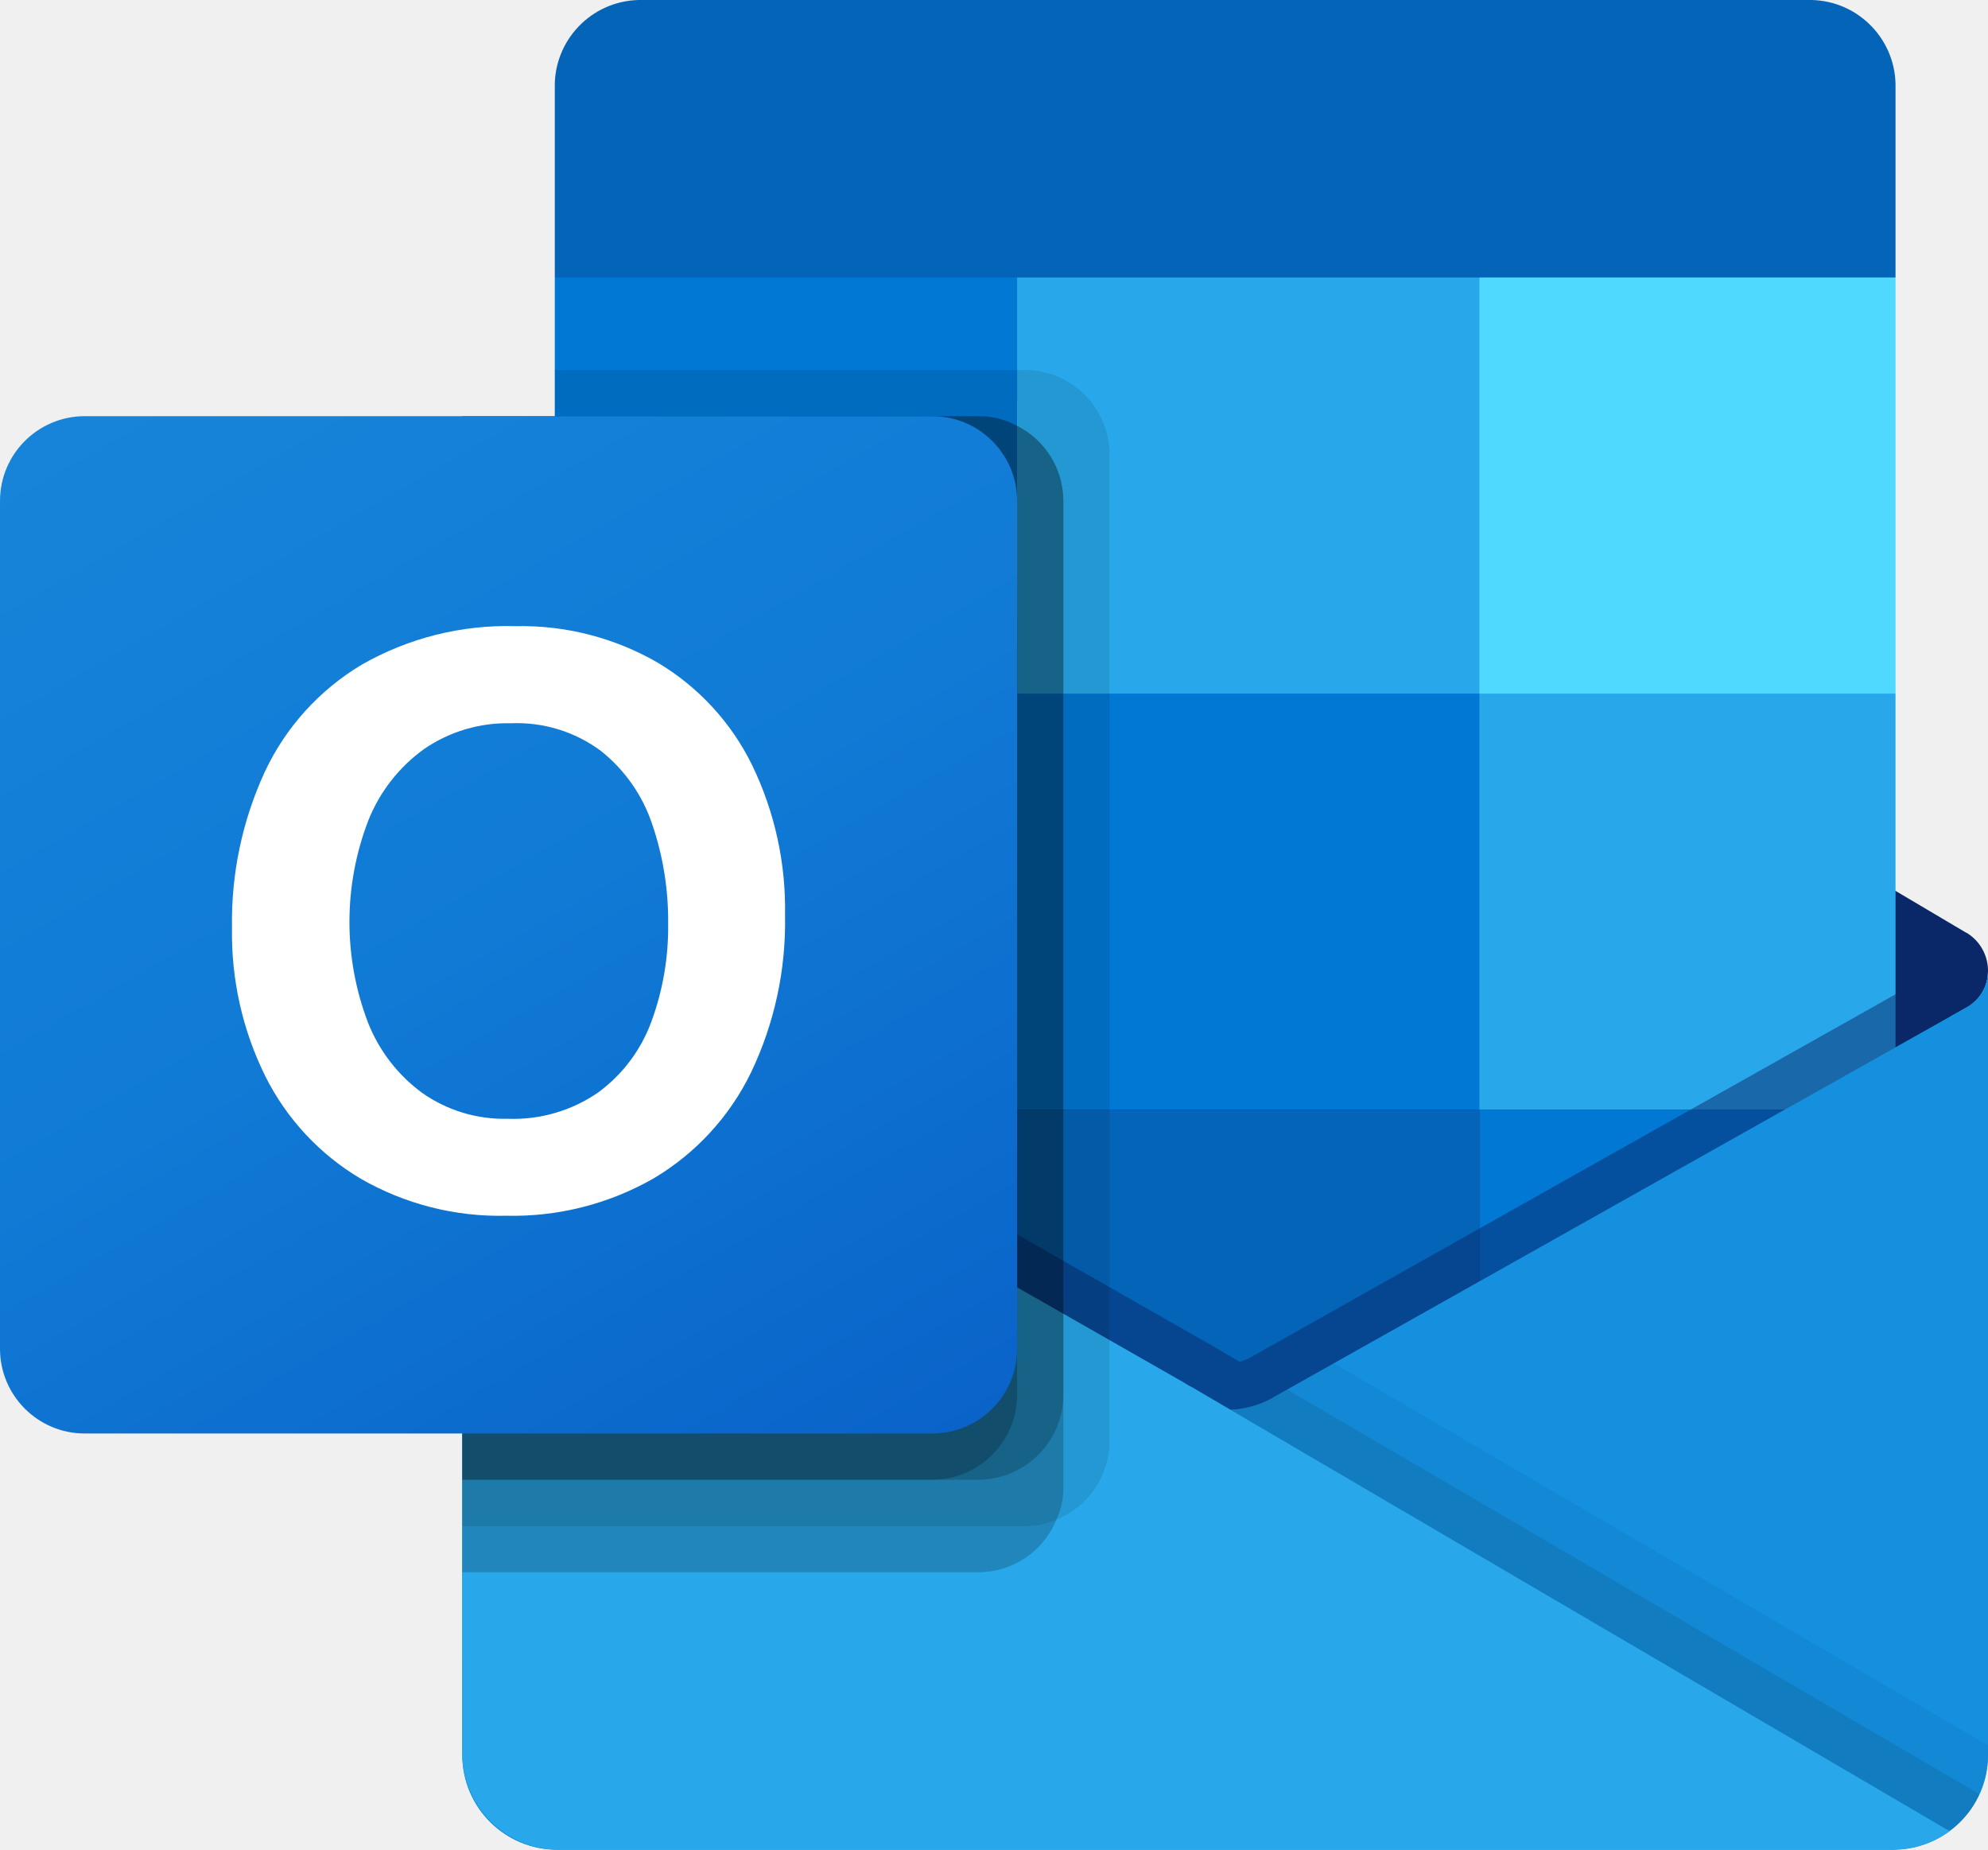
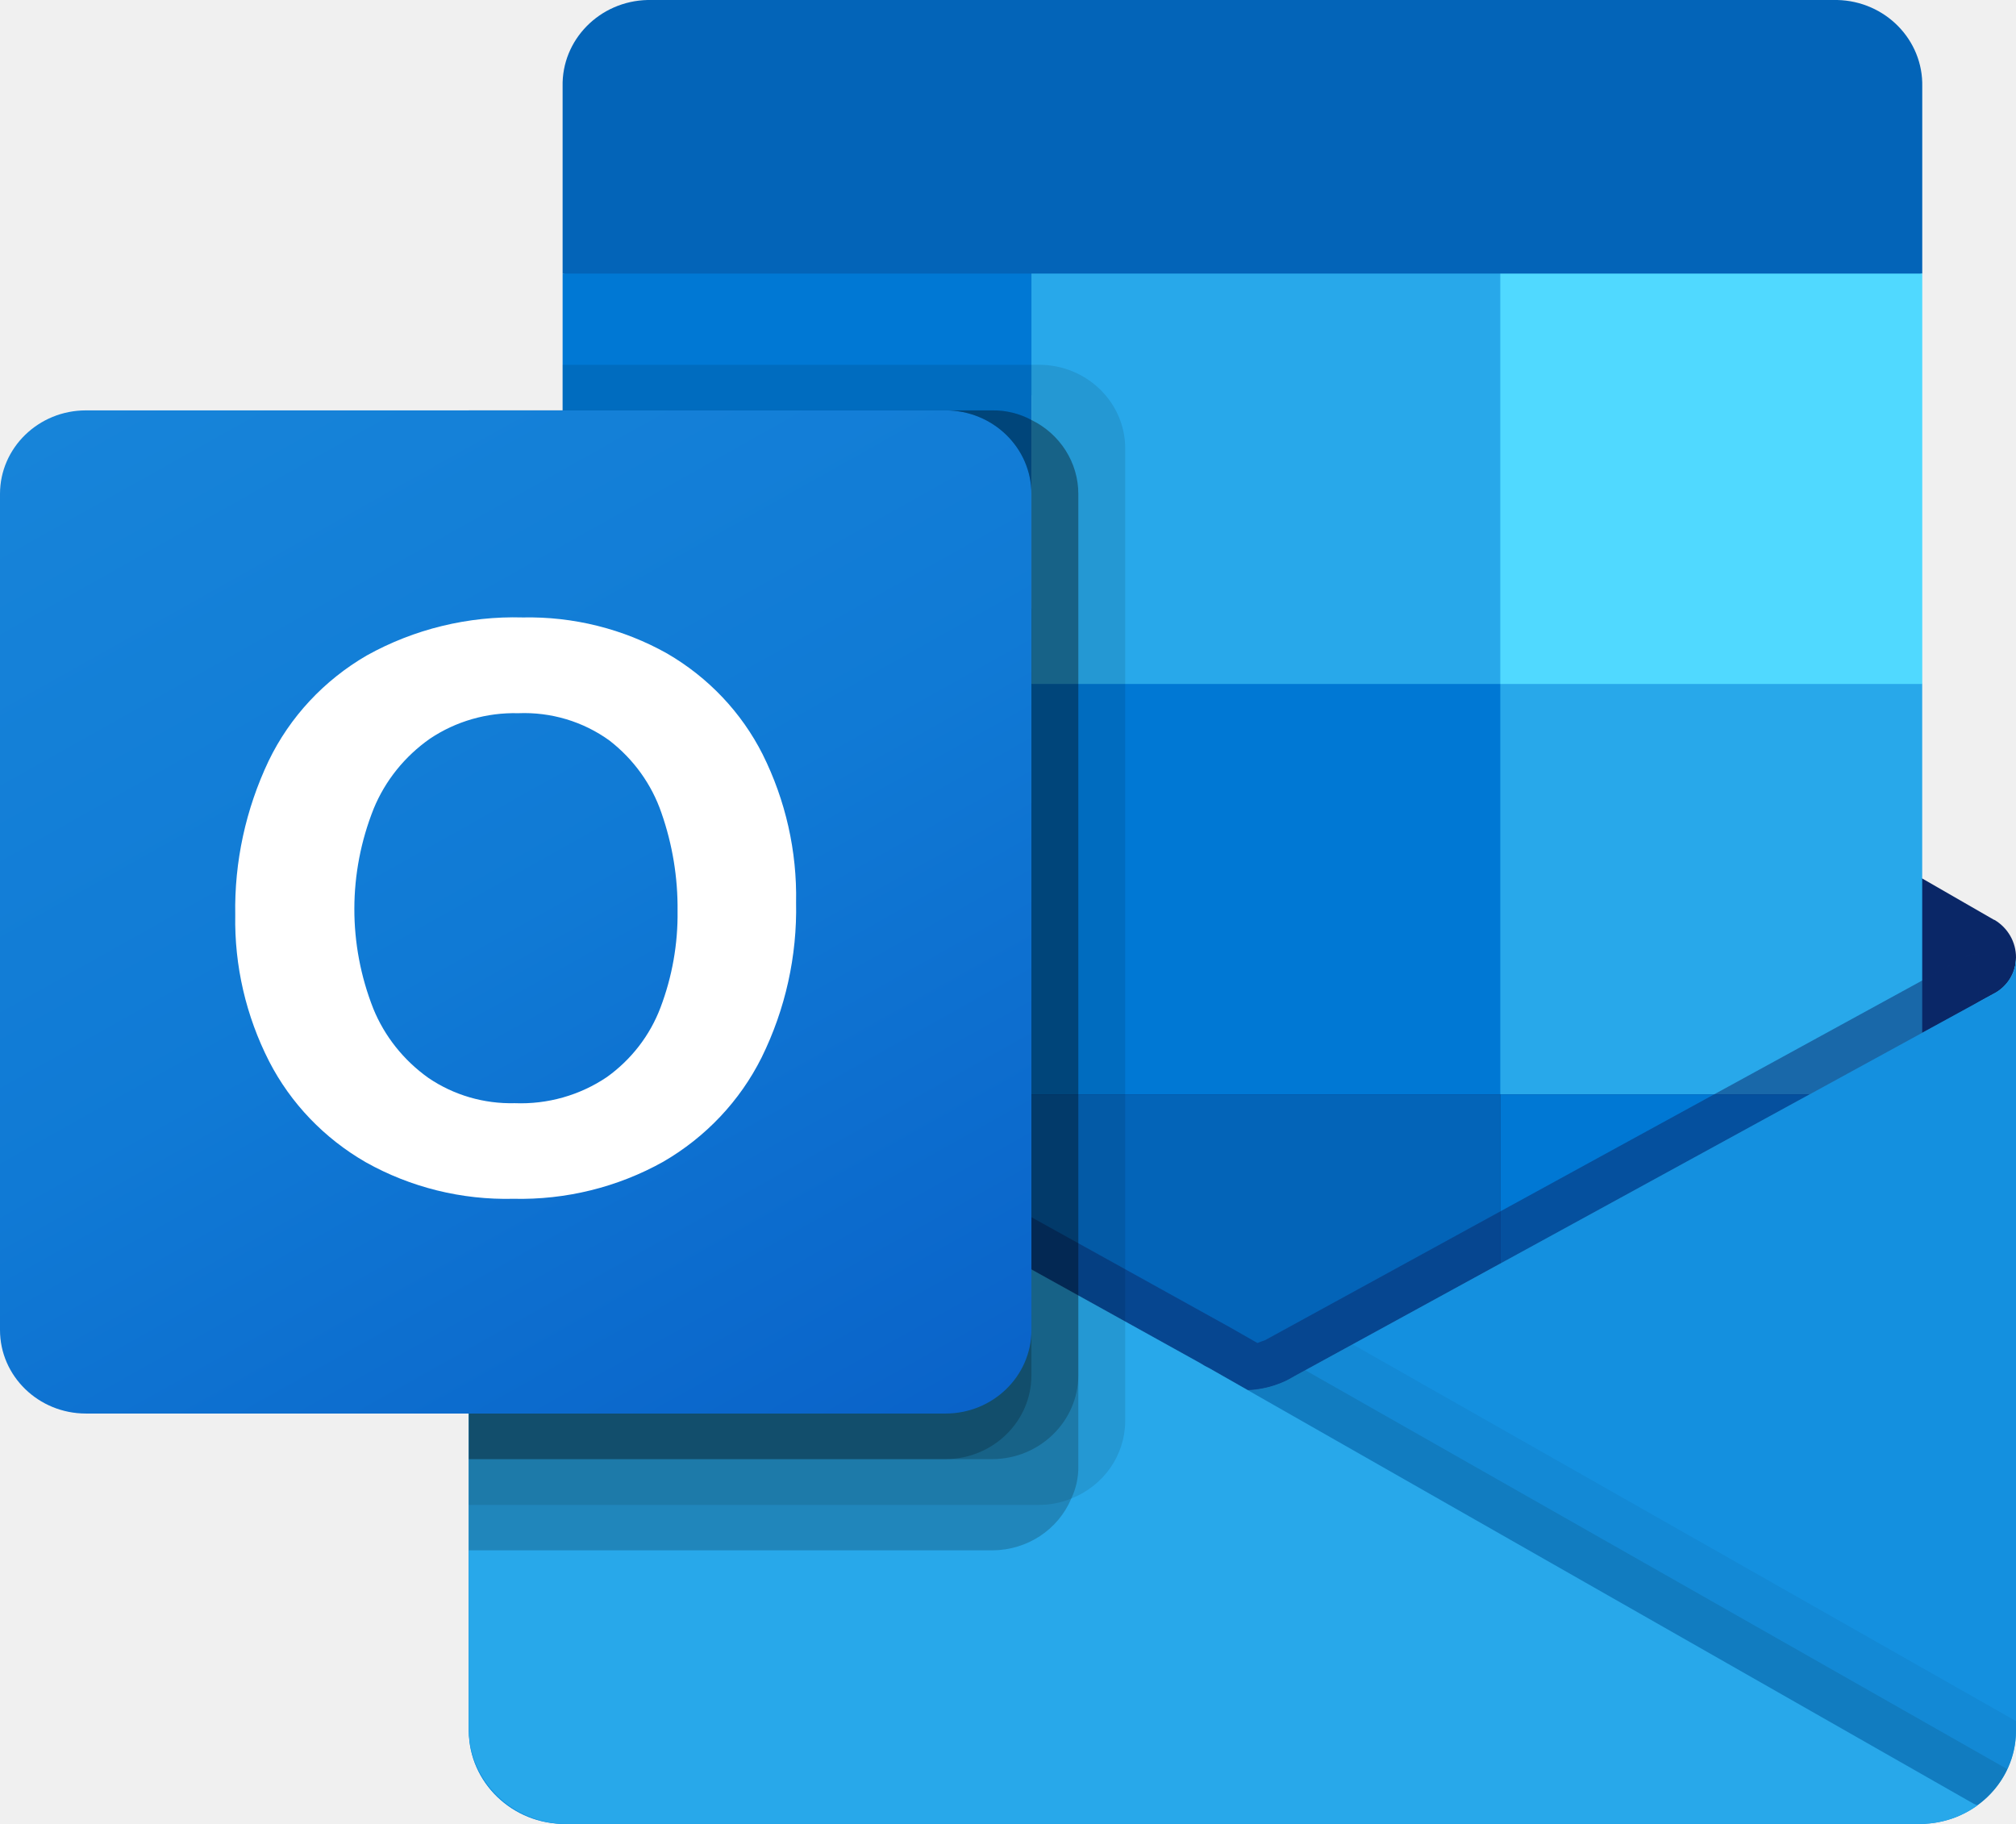
- <svg xmlns="http://www.w3.org/2000/svg" version="1.1" id="Livello_1" x="0px" y="0px" viewBox="0 0 1831.085 1703.335" enable-background="new 0 0 1831.085 1703.335" xml:space="preserve">
-   <path fill="#0A2767" d="M1831.083,894.25c0.1-14.318-7.298-27.644-19.503-35.131h-0.213l-0.767-0.426l-634.492-375.585  c-2.74-1.851-5.583-3.543-8.517-5.067c-24.498-12.639-53.599-12.639-78.098,0c-2.934,1.525-5.777,3.216-8.517,5.067L446.486,858.693  l-0.766,0.426c-19.392,12.059-25.337,37.556-13.278,56.948c3.553,5.714,8.447,10.474,14.257,13.868l634.492,375.585  c2.749,1.835,5.592,3.527,8.517,5.068c24.498,12.639,53.599,12.639,78.098,0c2.925-1.541,5.767-3.232,8.517-5.068l634.492-375.585  C1823.49,922.545,1831.228,908.923,1831.083,894.25z" />
-   <path fill="#0364B8" d="M520.453,643.477h416.38v381.674h-416.38V643.477z M1745.917,255.5V80.908  c1-43.652-33.552-79.862-77.203-80.908H588.204C544.552,1.046,510,37.256,511,80.908V255.5l638.75,170.333L1745.917,255.5z" />
-   <path fill="#0078D4" d="M511,255.5h425.833v383.25H511V255.5z" />
-   <path fill="#28A8EA" d="M1362.667,255.5H936.833v383.25L1362.667,1022h383.25V638.75L1362.667,255.5z" />
-   <path fill="#0078D4" d="M936.833,638.75h425.833V1022H936.833V638.75z" />
-   <path fill="#0364B8" d="M936.833,1022h425.833v383.25H936.833V1022z" />
-   <path fill="#14447D" d="M520.453,1025.151h416.38v346.969h-416.38V1025.151z" />
-   <path fill="#0078D4" d="M1362.667,1022h383.25v383.25h-383.25V1022z" />
-   <linearGradient id="SVGID_1_" gradientUnits="userSpaceOnUse" x1="1128.458" y1="811.083" x2="1128.458" y2="1.998" gradientTransform="matrix(1 0 0 -1 0 1705.333)">
-     <stop offset="0" style="stop-color:#35B8F1" />
-     <stop offset="1" style="stop-color:#28A8EA" />
-   </linearGradient>
-   <path fill="url(#SVGID_1_)" d="M1811.58,927.593l-0.809,0.426l-634.492,356.848c-2.768,1.703-5.578,3.321-8.517,4.769  c-10.777,5.132-22.481,8.029-34.407,8.517l-34.663-20.27c-2.929-1.47-5.773-3.105-8.517-4.897L447.167,906.003h-0.298  l-21.036-11.753v722.384c0.328,48.196,39.653,87.006,87.849,86.7h1230.914c0.724,0,1.363-0.341,2.129-0.341  c10.18-0.651,20.216-2.745,29.808-6.217c4.145-1.756,8.146-3.835,11.966-6.217c2.853-1.618,7.75-5.152,7.75-5.152  c21.814-16.142,34.726-41.635,34.833-68.772V894.25C1831.068,908.067,1823.616,920.807,1811.58,927.593z" />
-   <path opacity="0.5" fill="#0A2767" enable-background="new    " d="M1797.017,891.397v44.287l-663.448,456.791L446.699,906.301  c0-0.235-0.191-0.426-0.426-0.426l0,0l-63.023-37.899v-31.938l25.976-0.426l54.932,31.512l1.277,0.426l4.684,2.981  c0,0,645.563,368.346,647.267,369.197l24.698,14.478c2.129-0.852,4.258-1.703,6.813-2.555  c1.278-0.852,640.879-360.681,640.879-360.681L1797.017,891.397z" />
-   <path fill="#1490DF" d="M1811.58,927.593l-0.809,0.468l-634.492,356.848c-2.768,1.703-5.578,3.321-8.517,4.769  c-24.641,12.038-53.457,12.038-78.098,0c-2.918-1.445-5.76-3.037-8.517-4.769L446.657,928.061l-0.766-0.468  c-12.25-6.642-19.93-19.409-20.057-33.343v722.384c0.305,48.188,39.616,87.004,87.803,86.7c0.001,0,0.002,0,0.004,0h1229.636  c48.188,0.307,87.5-38.509,87.807-86.696c0-0.001,0-0.002,0-0.004V894.25C1831.068,908.067,1823.616,920.807,1811.58,927.593z" />
-   <path opacity="0.1" enable-background="new    " d="M1185.52,1279.629l-9.496,5.323c-2.752,1.752-5.595,3.359-8.517,4.812  c-10.462,5.135-21.838,8.146-33.47,8.857l241.405,285.479l421.107,101.476c11.539-8.716,20.717-20.178,26.7-33.343L1185.52,1279.629  z" />
-   <path opacity="0.05" enable-background="new    " d="M1228.529,1255.442l-52.505,29.51c-2.752,1.752-5.595,3.359-8.517,4.812  c-10.462,5.135-21.838,8.146-33.47,8.857l113.101,311.838l549.538,74.989c21.649-16.254,34.394-41.743,34.407-68.815v-9.326  L1228.529,1255.442z" />
-   <path fill="#28A8EA" d="M514.833,1703.333h1228.316c18.901,0.096,37.335-5.874,52.59-17.033l-697.089-408.331  c-2.929-1.47-5.773-3.105-8.517-4.897L447.125,906.088h-0.298l-20.993-11.838v719.914  C425.786,1663.364,465.632,1703.286,514.833,1703.333C514.832,1703.333,514.832,1703.333,514.833,1703.333z" />
-   <path opacity="0.1" enable-background="new    " d="M1022,418.722v908.303c-0.076,31.846-19.44,60.471-48.971,72.392  c-9.148,3.931-19,5.96-28.957,5.962H425.833V383.25H511v-42.583h433.073C987.092,340.83,1021.907,375.702,1022,418.722z" />
-   <path opacity="0.2" enable-background="new    " d="M979.417,461.305v908.302c0.107,10.287-2.074,20.469-6.388,29.808  c-11.826,29.149-40.083,48.273-71.54,48.417H425.833V383.25h475.656c12.356-0.124,24.533,2.958,35.344,8.943  C962.937,405.344,979.407,432.076,979.417,461.305z" />
-   <path opacity="0.2" enable-background="new    " d="M979.417,461.305v823.136c-0.208,43-34.928,77.853-77.927,78.225H425.833V383.25  h475.656c12.356-0.124,24.533,2.958,35.344,8.943C962.937,405.344,979.407,432.076,979.417,461.305z" />
-   <path opacity="0.2" enable-background="new    " d="M936.833,461.305v823.136c-0.046,43.067-34.861,78.015-77.927,78.225H425.833  V383.25h433.072c43.062,0.023,77.951,34.951,77.927,78.013C936.833,461.277,936.833,461.291,936.833,461.305z" />
-   <linearGradient id="SVGID_2_" gradientUnits="userSpaceOnUse" x1="162.747" y1="1383.074" x2="774.086" y2="324.259" gradientTransform="matrix(1 0 0 -1 0 1705.333)">
-     <stop offset="0" style="stop-color:#1784D9" />
-     <stop offset="0.5" style="stop-color:#107AD5" />
-     <stop offset="1" style="stop-color:#0A63C9" />
-   </linearGradient>
-   <path fill="url(#SVGID_2_)" d="M78.055,383.25h780.723c43.109,0,78.055,34.947,78.055,78.055v780.723  c0,43.109-34.946,78.055-78.055,78.055H78.055c-43.109,0-78.055-34.947-78.055-78.055V461.305  C0,418.197,34.947,383.25,78.055,383.25z" />
-   <path fill="#FFFFFF" d="M243.96,710.631c19.238-40.988,50.29-75.289,89.17-98.495c43.057-24.651,92.081-36.94,141.675-35.515  c45.965-0.997,91.321,10.655,131.114,33.683c37.414,22.312,67.547,55.004,86.742,94.109c20.904,43.09,31.322,90.512,30.405,138.396  c1.013,50.043-9.706,99.628-31.299,144.783c-19.652,40.503-50.741,74.36-89.425,97.388c-41.327,23.734-88.367,35.692-136.011,34.578  c-46.947,1.133-93.303-10.651-134.01-34.067c-37.738-22.341-68.249-55.07-87.892-94.28c-21.028-42.467-31.57-89.355-30.745-136.735  C212.808,804.859,223.158,755.686,243.96,710.631z M339.006,941.858c10.257,25.912,27.651,48.385,50.163,64.812  c22.93,16.026,50.387,24.294,78.353,23.591c29.783,1.178,59.14-7.372,83.634-24.358c22.227-16.375,39.164-38.909,48.715-64.812  c10.677-28.928,15.946-59.572,15.543-90.404c0.33-31.127-4.623-62.084-14.649-91.554c-8.855-26.607-25.246-50.069-47.182-67.537  c-23.88-17.79-53.158-26.813-82.91-25.55c-28.572-0.74-56.644,7.593-80.184,23.804c-22.893,16.496-40.617,39.168-51.1,65.365  c-23.255,60.049-23.376,126.595-0.341,186.728L339.006,941.858z" />
-   <path fill="#50D9FF" d="M1362.667,255.5h383.25v383.25h-383.25V255.5z" />
+ <svg xmlns="http://www.w3.org/2000/svg" width="42" height="38" viewBox="0 0 42 38" fill="none">
+   <g clip-path="url(#clip0_25_43)">
+     <path d="M42 19.95C42.002 19.631 41.833 19.333 41.553 19.166H41.548L41.53 19.157L26.977 10.778C26.914 10.736 26.849 10.699 26.781 10.665C26.219 10.383 25.552 10.383 24.99 10.665C24.923 10.699 24.857 10.736 24.795 10.778L10.241 19.157L10.224 19.166C9.779 19.435 9.642 20.004 9.919 20.437C10.001 20.564 10.113 20.67 10.246 20.746L24.799 29.125C24.863 29.166 24.928 29.204 24.995 29.238C25.557 29.52 26.224 29.52 26.786 29.238C26.853 29.204 26.919 29.166 26.982 29.125L41.535 20.746C41.826 20.581 42.003 20.277 42 19.95Z" fill="#0A2767" />
+     <path d="M11.938 14.355H21.488V22.87H11.938V14.355ZM40.047 5.7V1.805C40.069 0.831 39.277 0.023 38.276 0H13.492C12.491 0.023 11.698 0.831 11.721 1.805V5.7L26.372 9.5L40.047 5.7Z" fill="#0364B8" />
+     <path d="M11.721 5.7H21.488V14.25H11.721V5.7Z" fill="#0078D4" />
+     <path d="M31.256 5.7H21.488V14.25L31.256 22.8H40.046V14.25L31.256 5.7Z" fill="#28A8EA" />
+     <path d="M21.488 14.25H31.256V22.8H21.488V14.25Z" fill="#0078D4" />
+     <path d="M21.488 22.8H31.256V31.35H21.488V22.8Z" fill="#0364B8" />
+     <path d="M11.938 22.87H21.488V30.611H11.938V22.87Z" fill="#14447D" />
+     <path d="M31.256 22.8H40.047V31.35H31.256V22.8Z" fill="#0078D4" />
+     <path d="M41.553 20.694L41.534 20.703L26.98 28.664C26.917 28.702 26.852 28.738 26.785 28.771C26.538 28.885 26.27 28.95 25.996 28.961L25.201 28.509C25.134 28.476 25.068 28.439 25.006 28.399L10.257 20.212H10.25L9.767 19.95V36.066C9.775 37.141 10.677 38.007 11.782 38H40.016C40.033 38 40.047 37.992 40.065 37.992C40.298 37.978 40.529 37.931 40.749 37.854C40.844 37.815 40.935 37.768 41.023 37.715C41.089 37.679 41.201 37.6 41.201 37.6C41.701 37.24 41.997 36.671 42 36.066V19.95C41.999 20.258 41.829 20.542 41.553 20.694Z" fill="url(#paint0_linear_25_43)" />
+     <path opacity="0.5" d="M41.219 19.886V20.874L26.001 31.065L10.246 20.219C10.246 20.214 10.242 20.209 10.236 20.209L8.791 19.364V18.651L9.387 18.642L10.647 19.345L10.676 19.354L10.783 19.421C10.783 19.421 25.591 27.638 25.63 27.657L26.196 27.98C26.245 27.961 26.294 27.942 26.353 27.923C26.382 27.904 41.053 19.877 41.053 19.877L41.219 19.886Z" fill="#0A2767" />
+     <path d="M41.553 20.694L41.534 20.704L26.98 28.665C26.917 28.703 26.852 28.739 26.785 28.772C26.22 29.04 25.559 29.04 24.994 28.772C24.927 28.739 24.862 28.704 24.798 28.665L10.245 20.704L10.227 20.694C9.946 20.546 9.77 20.261 9.767 19.95V36.066C9.774 37.141 10.676 38.007 11.781 38C11.781 38 11.781 38 11.781 38H39.986C41.091 38.007 41.993 37.141 42 36.066C42 36.066 42 36.066 42 36.066V19.95C41.999 20.258 41.829 20.542 41.553 20.694Z" fill="#1490DF" />
+     <path opacity="0.1" d="M27.193 28.547L26.975 28.666C26.912 28.705 26.846 28.741 26.779 28.774C26.54 28.888 26.279 28.955 26.012 28.971L31.549 35.34L41.208 37.604C41.473 37.409 41.683 37.154 41.82 36.86L27.193 28.547Z" fill="black" />
+     <path opacity="0.05" d="M28.179 28.008L26.975 28.666C26.912 28.705 26.846 28.741 26.779 28.774C26.54 28.888 26.279 28.955 26.012 28.971L28.606 35.928L41.211 37.601C41.707 37.238 42 36.67 42 36.066V35.858L28.179 28.008Z" fill="black" />
+     <path d="M11.809 38H39.983C40.416 38.002 40.839 37.869 41.189 37.62L25.2 28.51C25.133 28.478 25.067 28.441 25.005 28.401L10.256 20.214H10.249L9.767 19.95V36.011C9.766 37.108 10.68 37.999 11.809 38V38Z" fill="#28A8EA" />
+     <path opacity="0.1" d="M23.442 9.341V29.605C23.44 30.315 22.996 30.954 22.319 31.22C22.109 31.308 21.883 31.353 21.654 31.353H9.767V8.55H11.721V7.6H21.654C22.641 7.604 23.44 8.382 23.442 9.341Z" fill="black" />
+     <path opacity="0.2" d="M22.465 10.291V30.555C22.468 30.784 22.417 31.012 22.319 31.22C22.047 31.87 21.399 32.297 20.678 32.3H9.767V8.55H20.678C20.961 8.547 21.24 8.616 21.488 8.75C22.087 9.043 22.465 9.639 22.465 10.291Z" fill="black" />
+     <path opacity="0.2" d="M22.465 10.291V28.655C22.46 29.614 21.664 30.392 20.678 30.4H9.767V8.55H20.678C20.961 8.547 21.24 8.616 21.488 8.75C22.087 9.043 22.465 9.639 22.465 10.291Z" fill="black" />
+     <path opacity="0.2" d="M21.488 10.291V28.655C21.487 29.616 20.689 30.395 19.701 30.4H9.767V8.55H19.701C20.689 8.55 21.489 9.33 21.488 10.29C21.488 10.291 21.488 10.291 21.488 10.291Z" fill="black" />
+     <path d="M1.79 8.55H19.698C20.687 8.55 21.488 9.33 21.488 10.291V27.709C21.488 28.67 20.687 29.45 19.698 29.45H1.79C0.802 29.45 0 28.67 0 27.709V10.291C0 9.33 0.802 8.55 1.79 8.55Z" fill="url(#paint1_linear_25_43)" />
+     <path d="M5.596 15.854C6.037 14.939 6.749 14.174 7.641 13.656C8.629 13.106 9.753 12.832 10.891 12.864C11.945 12.842 12.985 13.102 13.898 13.615C14.756 14.113 15.447 14.842 15.888 15.715C16.367 16.676 16.606 17.734 16.585 18.802C16.608 19.919 16.363 21.025 15.867 22.032C15.416 22.936 14.703 23.691 13.816 24.205C12.868 24.735 11.789 25.001 10.696 24.976C9.62 25.002 8.556 24.739 7.623 24.216C6.757 23.718 6.057 22.988 5.607 22.113C5.124 21.166 4.882 20.12 4.901 19.063C4.881 17.956 5.119 16.859 5.596 15.854ZM7.776 21.012C8.011 21.59 8.41 22.091 8.926 22.458C9.452 22.816 10.082 23 10.724 22.984C11.407 23.011 12.08 22.82 12.642 22.441C13.152 22.076 13.54 21.573 13.759 20.995C14.004 20.35 14.125 19.666 14.116 18.978C14.123 18.284 14.01 17.593 13.78 16.936C13.577 16.342 13.201 15.819 12.698 15.429C12.15 15.032 11.478 14.831 10.796 14.859C10.141 14.842 9.497 15.028 8.957 15.39C8.432 15.758 8.025 16.264 7.785 16.848C7.251 18.188 7.248 19.672 7.777 21.014L7.776 21.012Z" fill="white" />
+     <path d="M31.256 5.7H40.047V14.25H31.256V5.7Z" fill="#50D9FF" />
+   </g>
+   <defs>
+     <linearGradient id="paint0_linear_25_43" x1="25.884" y1="19.95" x2="25.884" y2="38" gradientUnits="userSpaceOnUse">
+       <stop stop-color="#35B8F1" />
+       <stop offset="1" stop-color="#28A8EA" />
+     </linearGradient>
+     <linearGradient id="paint1_linear_25_43" x1="3.733" y1="7.189" x2="17.18" y2="31.134" gradientUnits="userSpaceOnUse">
+       <stop stop-color="#1784D9" />
+       <stop offset="0.5" stop-color="#107AD5" />
+       <stop offset="1" stop-color="#0A63C9" />
+     </linearGradient>
+     <clipPath id="clip0_25_43">
+       <rect width="42" height="38" fill="white" />
+     </clipPath>
+   </defs>
</svg>
